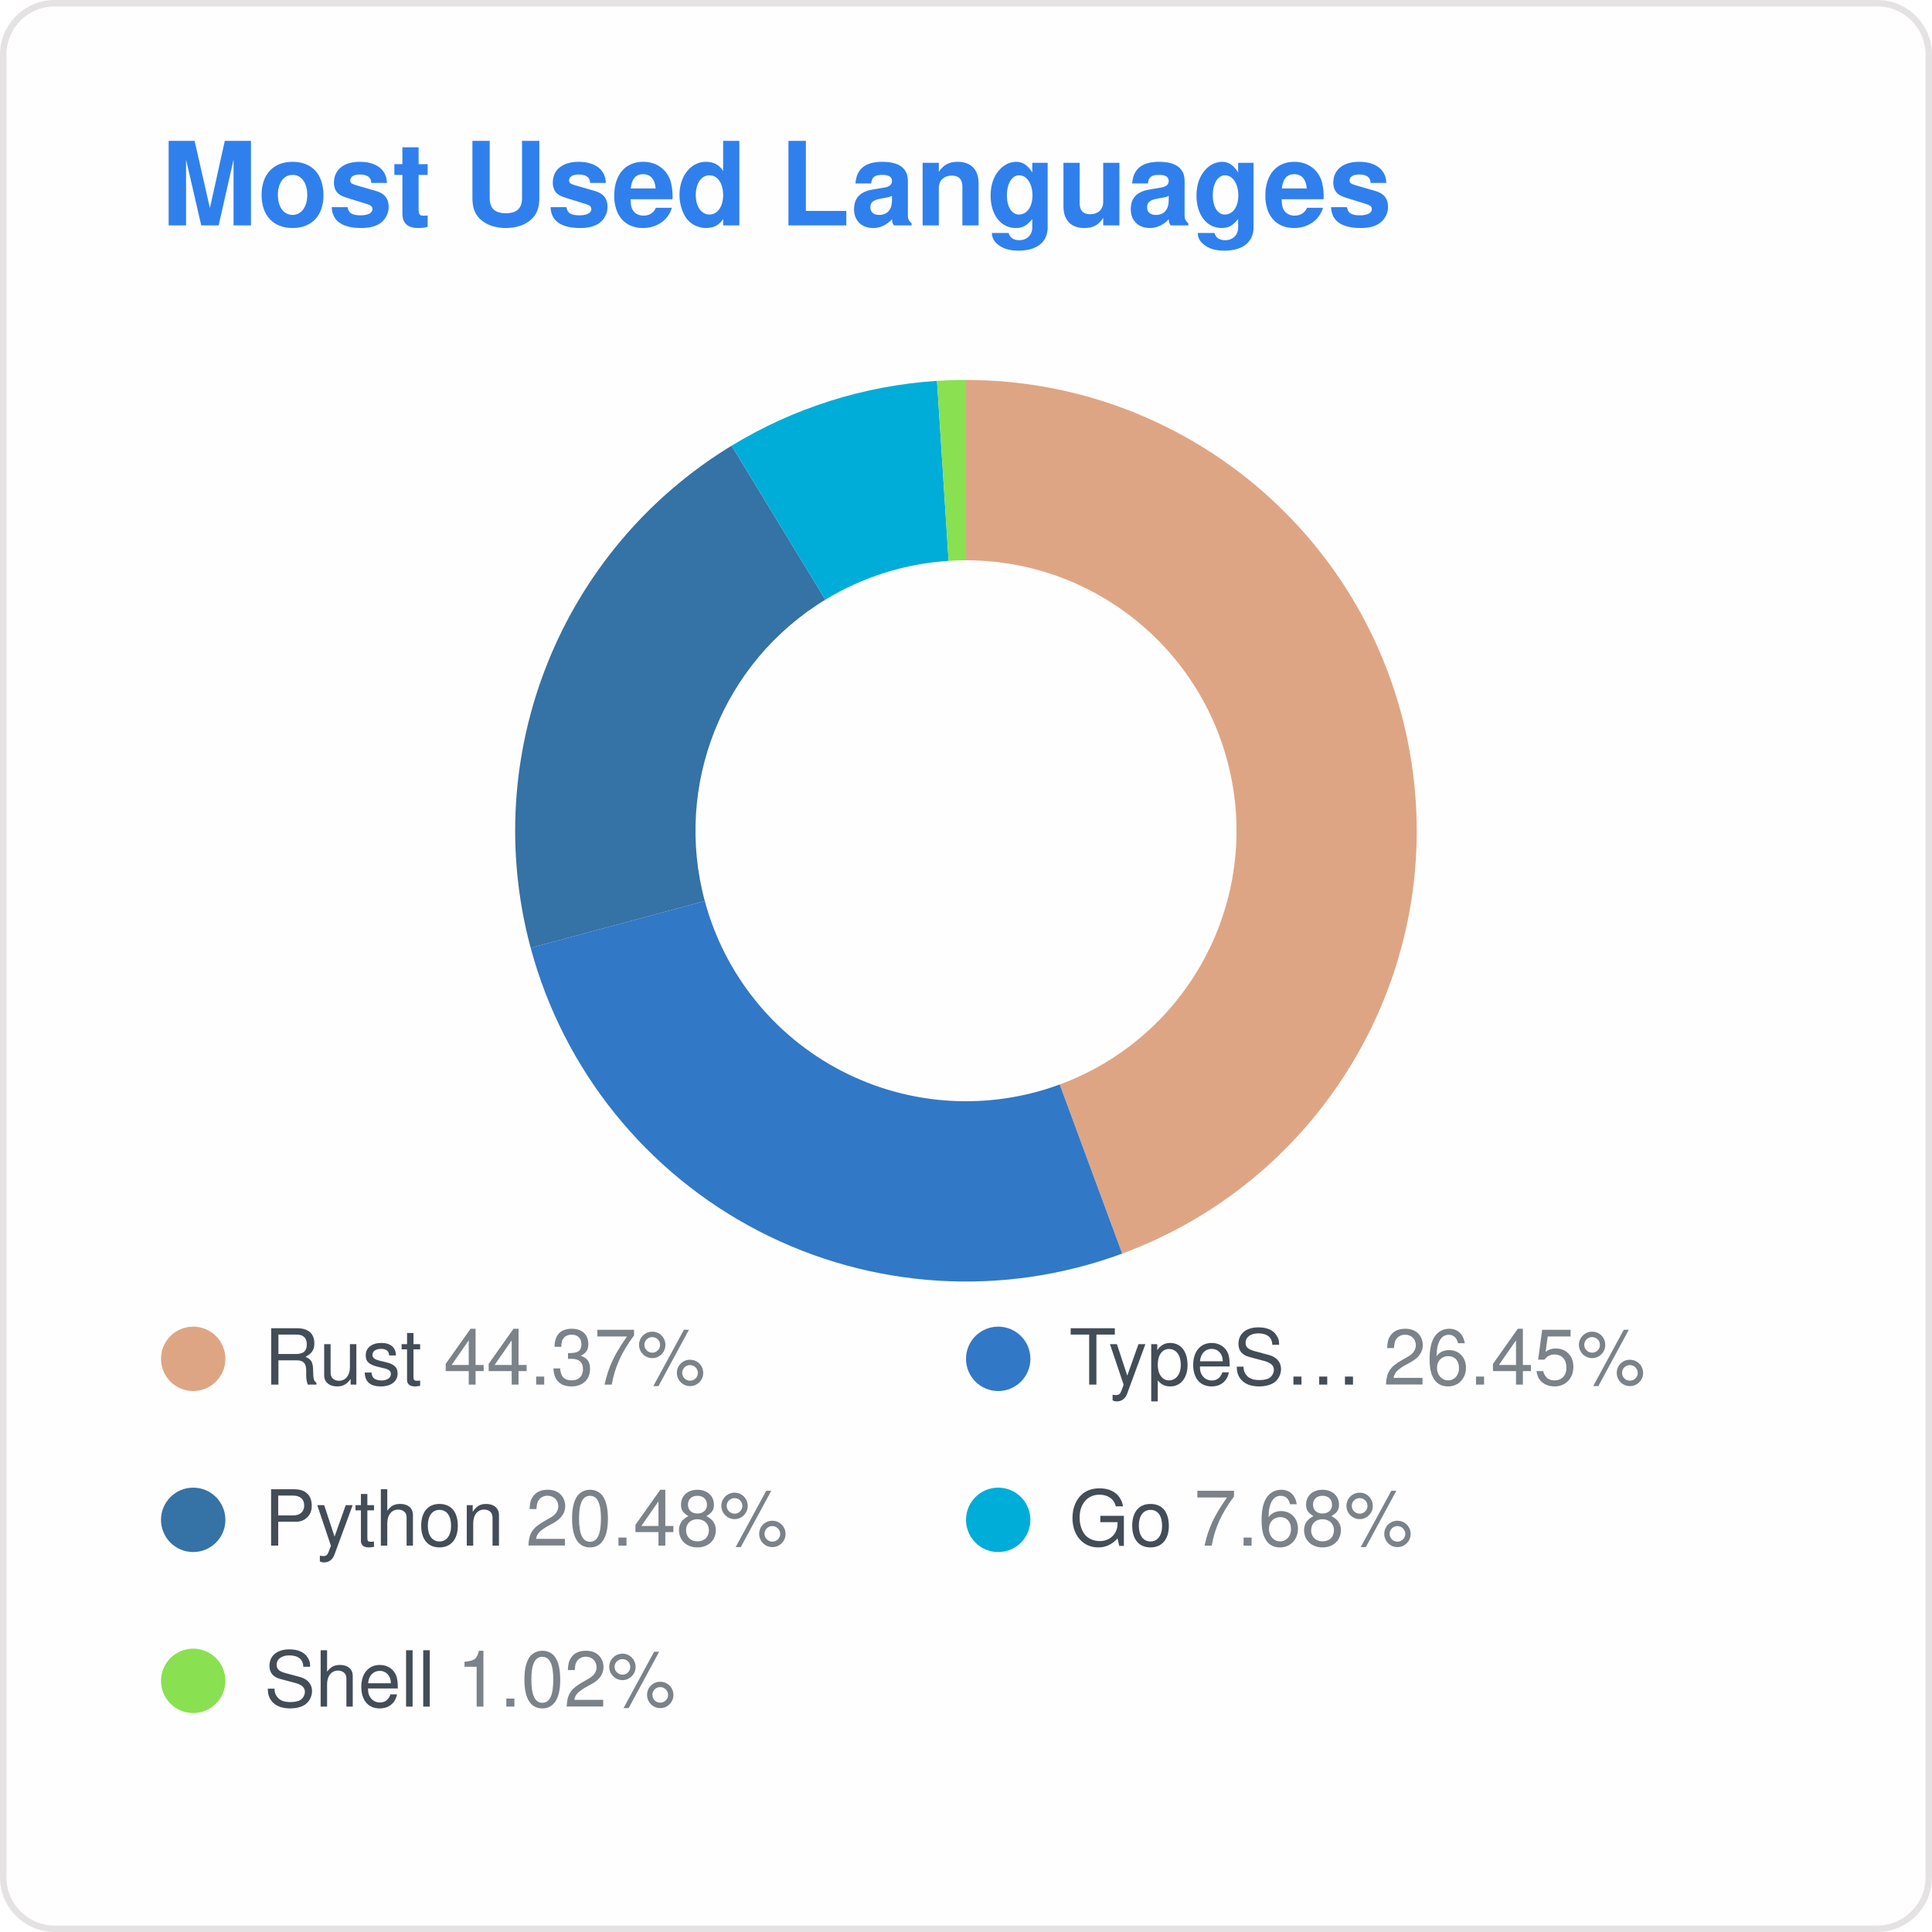
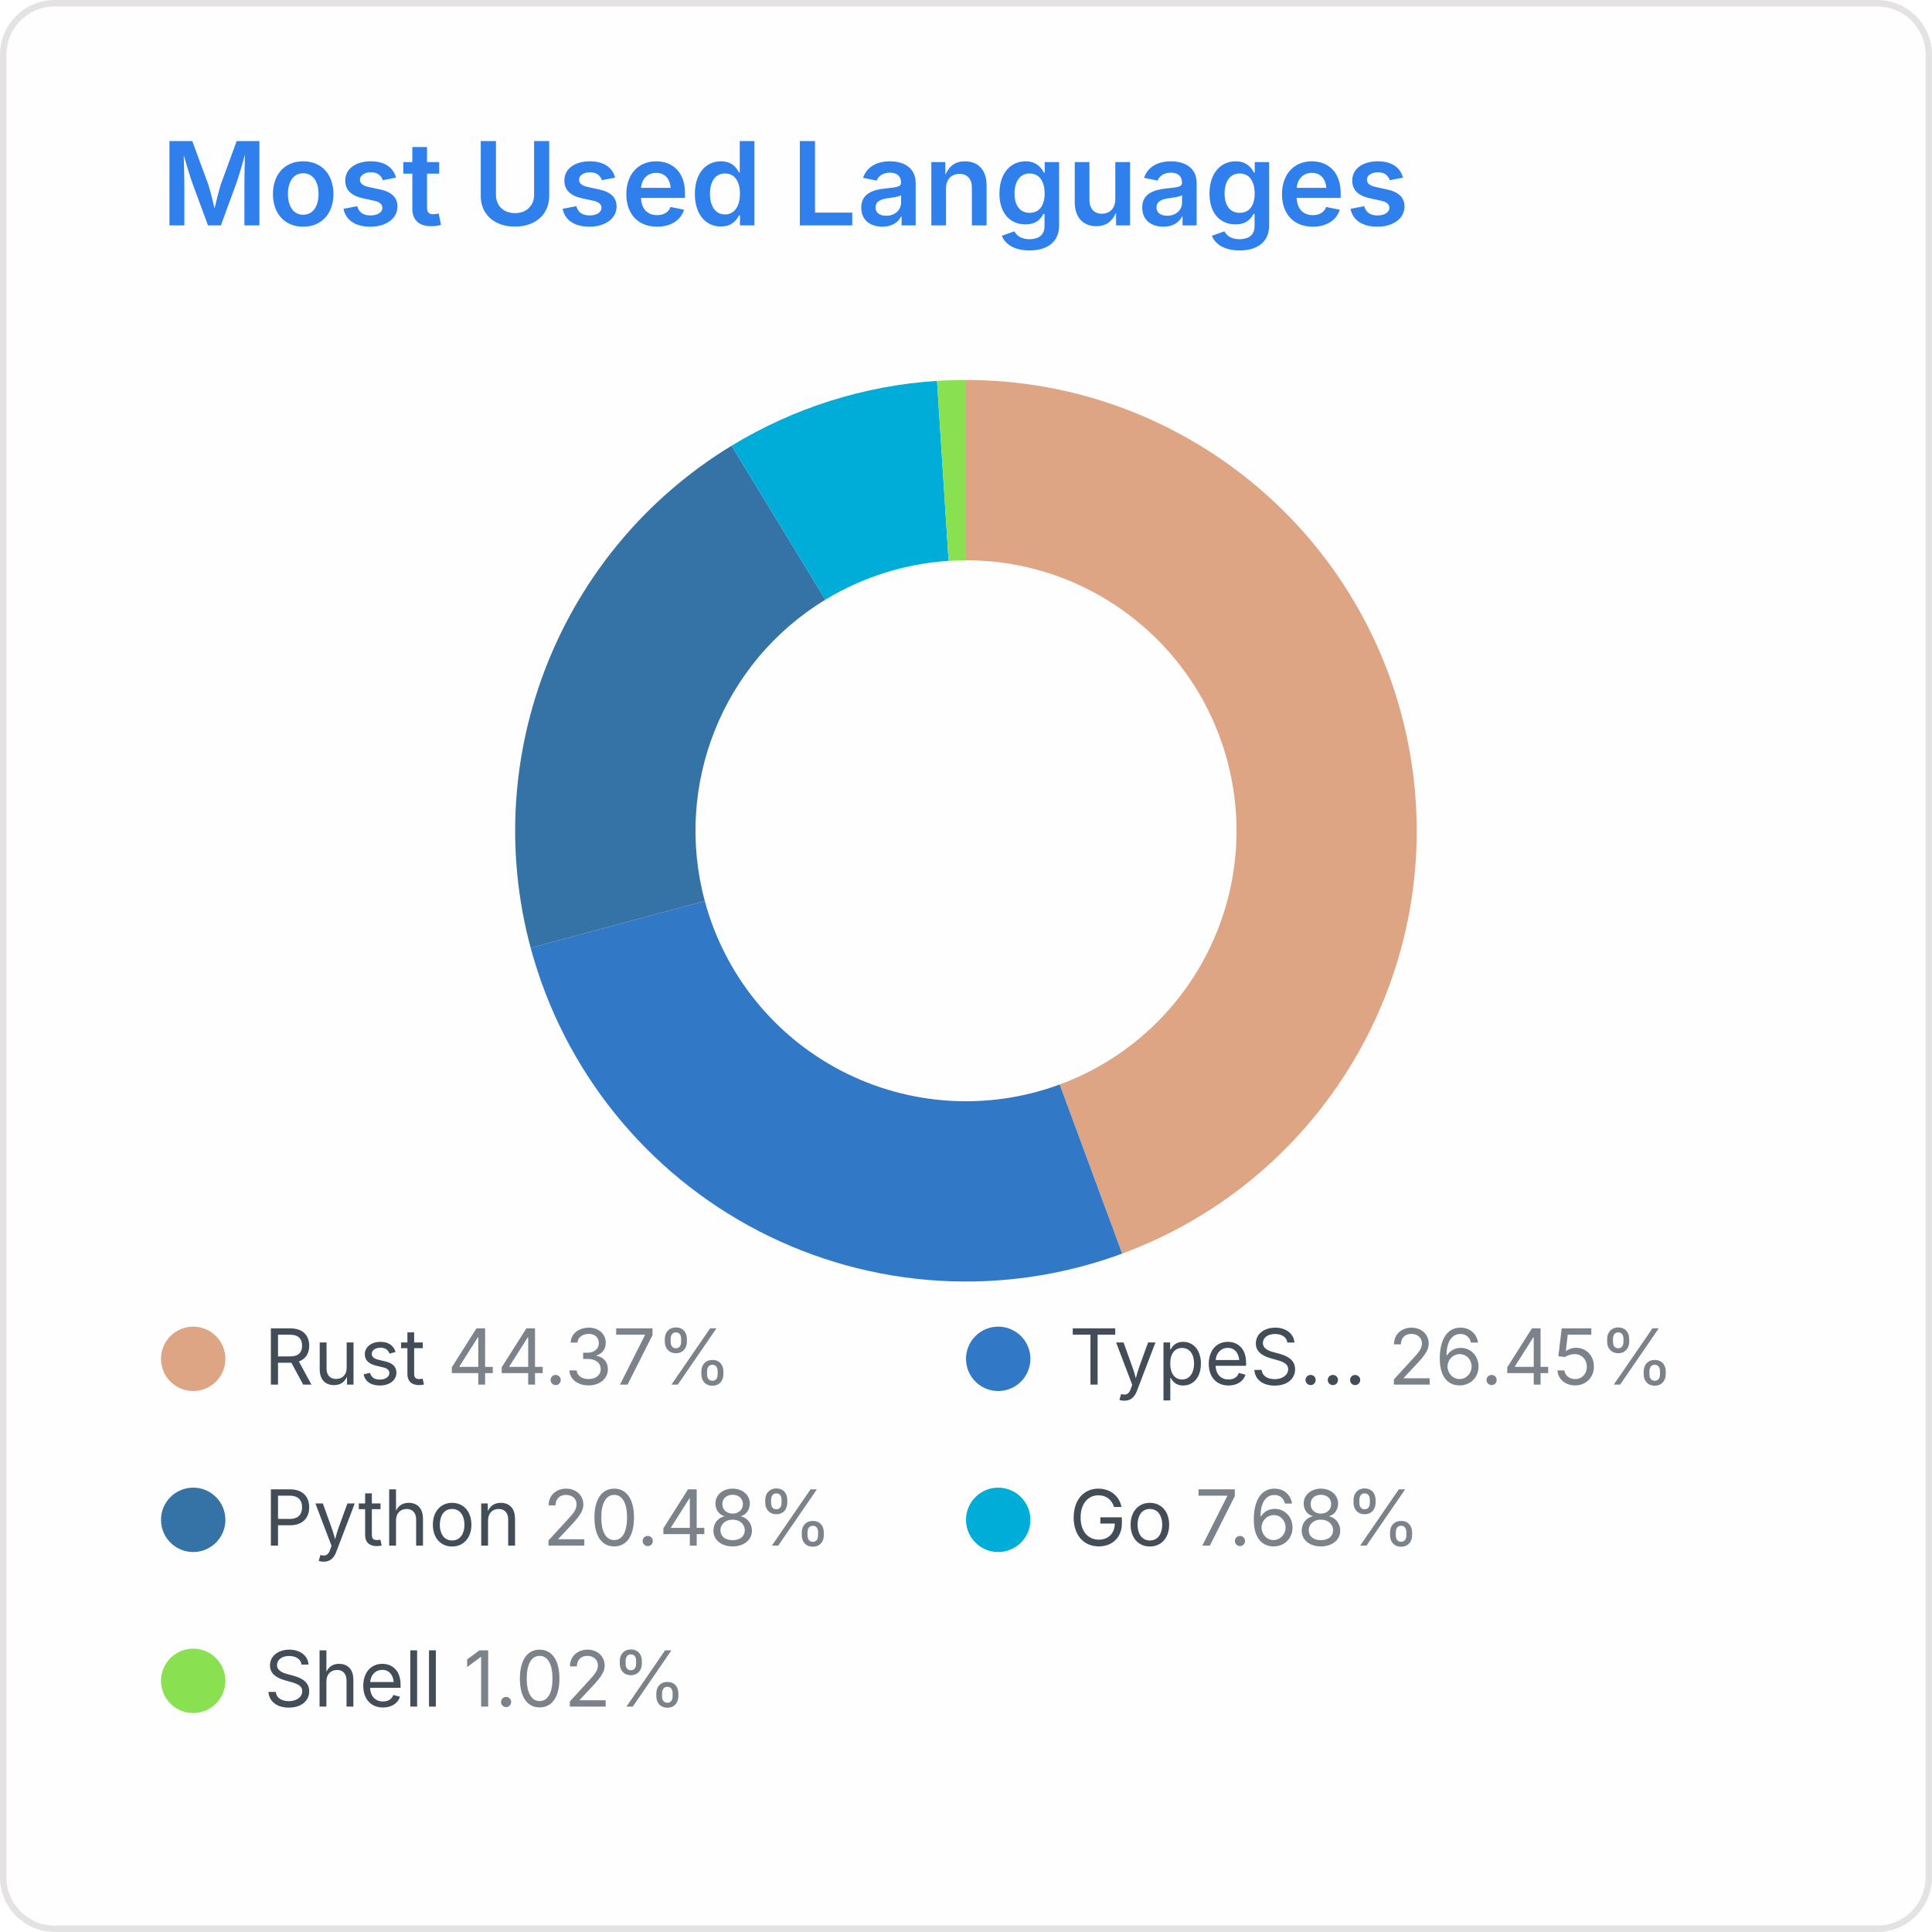
<svg xmlns="http://www.w3.org/2000/svg" width="300" height="300" viewBox="0 0 300 300" role="img">
  <rect x="0.5" y="0.5" rx="8" width="299" height="299" fill="#fffefe" stroke="#e4e2e2" />
-   <g font-family="ui-sans-serif,system-ui,-apple-system,Segoe UI,Helvetica,sans-serif" font-feature-settings="'tnum'">
+   <g font-family="Inter,ui-sans-serif,system-ui,-apple-system,BlinkMacSystemFont,Segoe UI,Roboto,Helvetica,Arial,sans-serif" font-feature-settings="'tnum'">
    <text x="25" y="35" fill="#2f80ed" font-size="18" font-weight="600">Most Used Languages</text>
    <path d="M150 59A70 70 0 0 1 174.25 194.66L164.55 168.4A42 42 0 0 0 150 87Z" fill="#dea584" />
    <path d="M174.25 194.66A70 70 0 0 1 82.4 147.18L109.44 139.91A42 42 0 0 0 164.55 168.4Z" fill="#3178c6" />
    <path d="M82.4 147.18A70 70 0 0 1 113.6 69.21L128.16 93.12A42 42 0 0 0 109.44 139.91Z" fill="#3572a5" />
    <path d="M113.6 69.21A70 70 0 0 1 145.5 59.14L147.3 87.09A42 42 0 0 0 128.16 93.12Z" fill="#00add8" />
    <path d="M145.5 59.14A70 70 0 0 1 150 59L150 87A42 42 0 0 0 147.3 87.09Z" fill="#89e051" />
    <circle cx="30" cy="211" r="5" fill="#dea584" />
    <text x="41" y="215" fill="#434d58" font-size="12">Rust <tspan fill-opacity="0.7">44.37%</tspan>
    </text>
    <circle cx="155" cy="211" r="5" fill="#3178c6" />
    <text x="166" y="215" fill="#434d58" font-size="12">TypeS… <tspan fill-opacity="0.7">26.45%</tspan>
    </text>
    <circle cx="30" cy="236" r="5" fill="#3572a5" />
    <text x="41" y="240" fill="#434d58" font-size="12">Python <tspan fill-opacity="0.7">20.48%</tspan>
    </text>
    <circle cx="155" cy="236" r="5" fill="#00add8" />
    <text x="166" y="240" fill="#434d58" font-size="12">Go <tspan fill-opacity="0.7">7.68%</tspan>
    </text>
    <circle cx="30" cy="261" r="5" fill="#89e051" />
    <text x="41" y="265" fill="#434d58" font-size="12">Shell <tspan fill-opacity="0.7">1.02%</tspan>
    </text>
  </g>
</svg>
